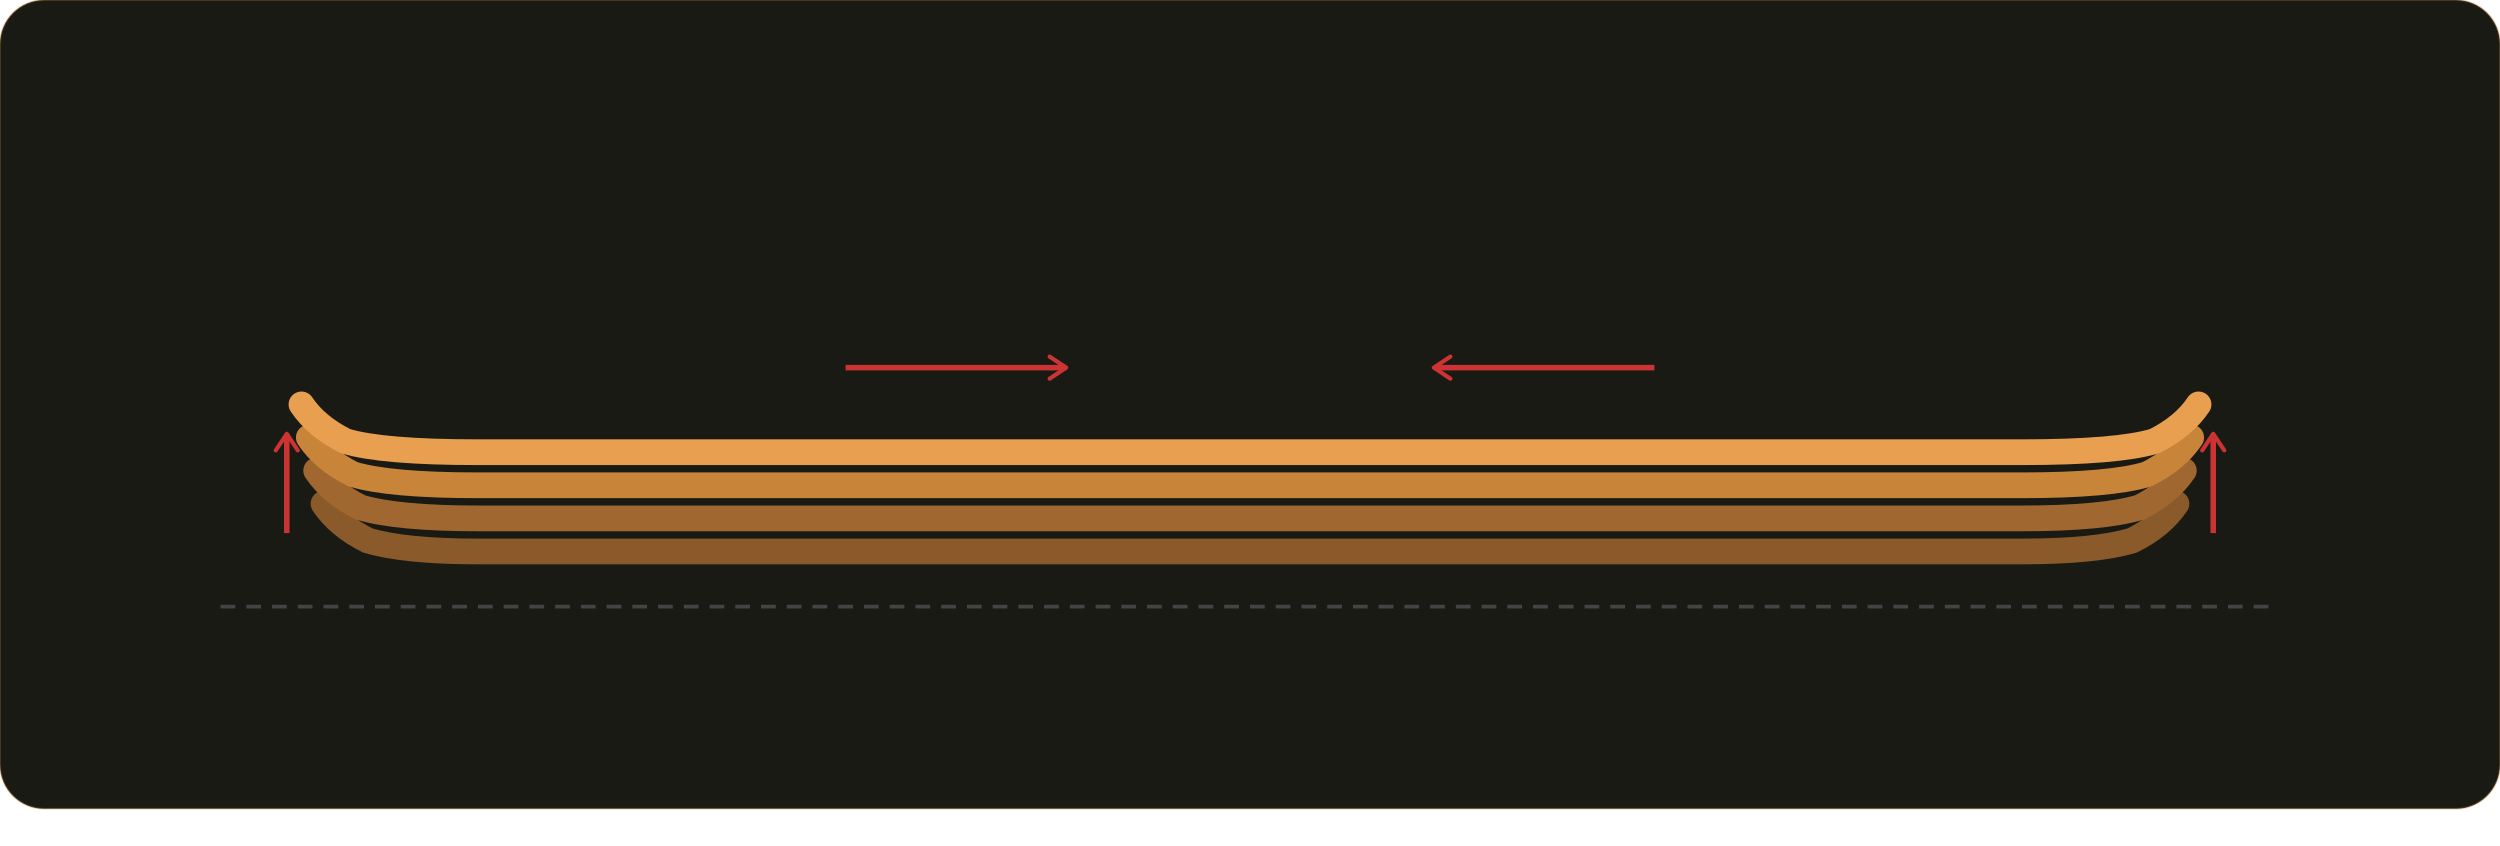
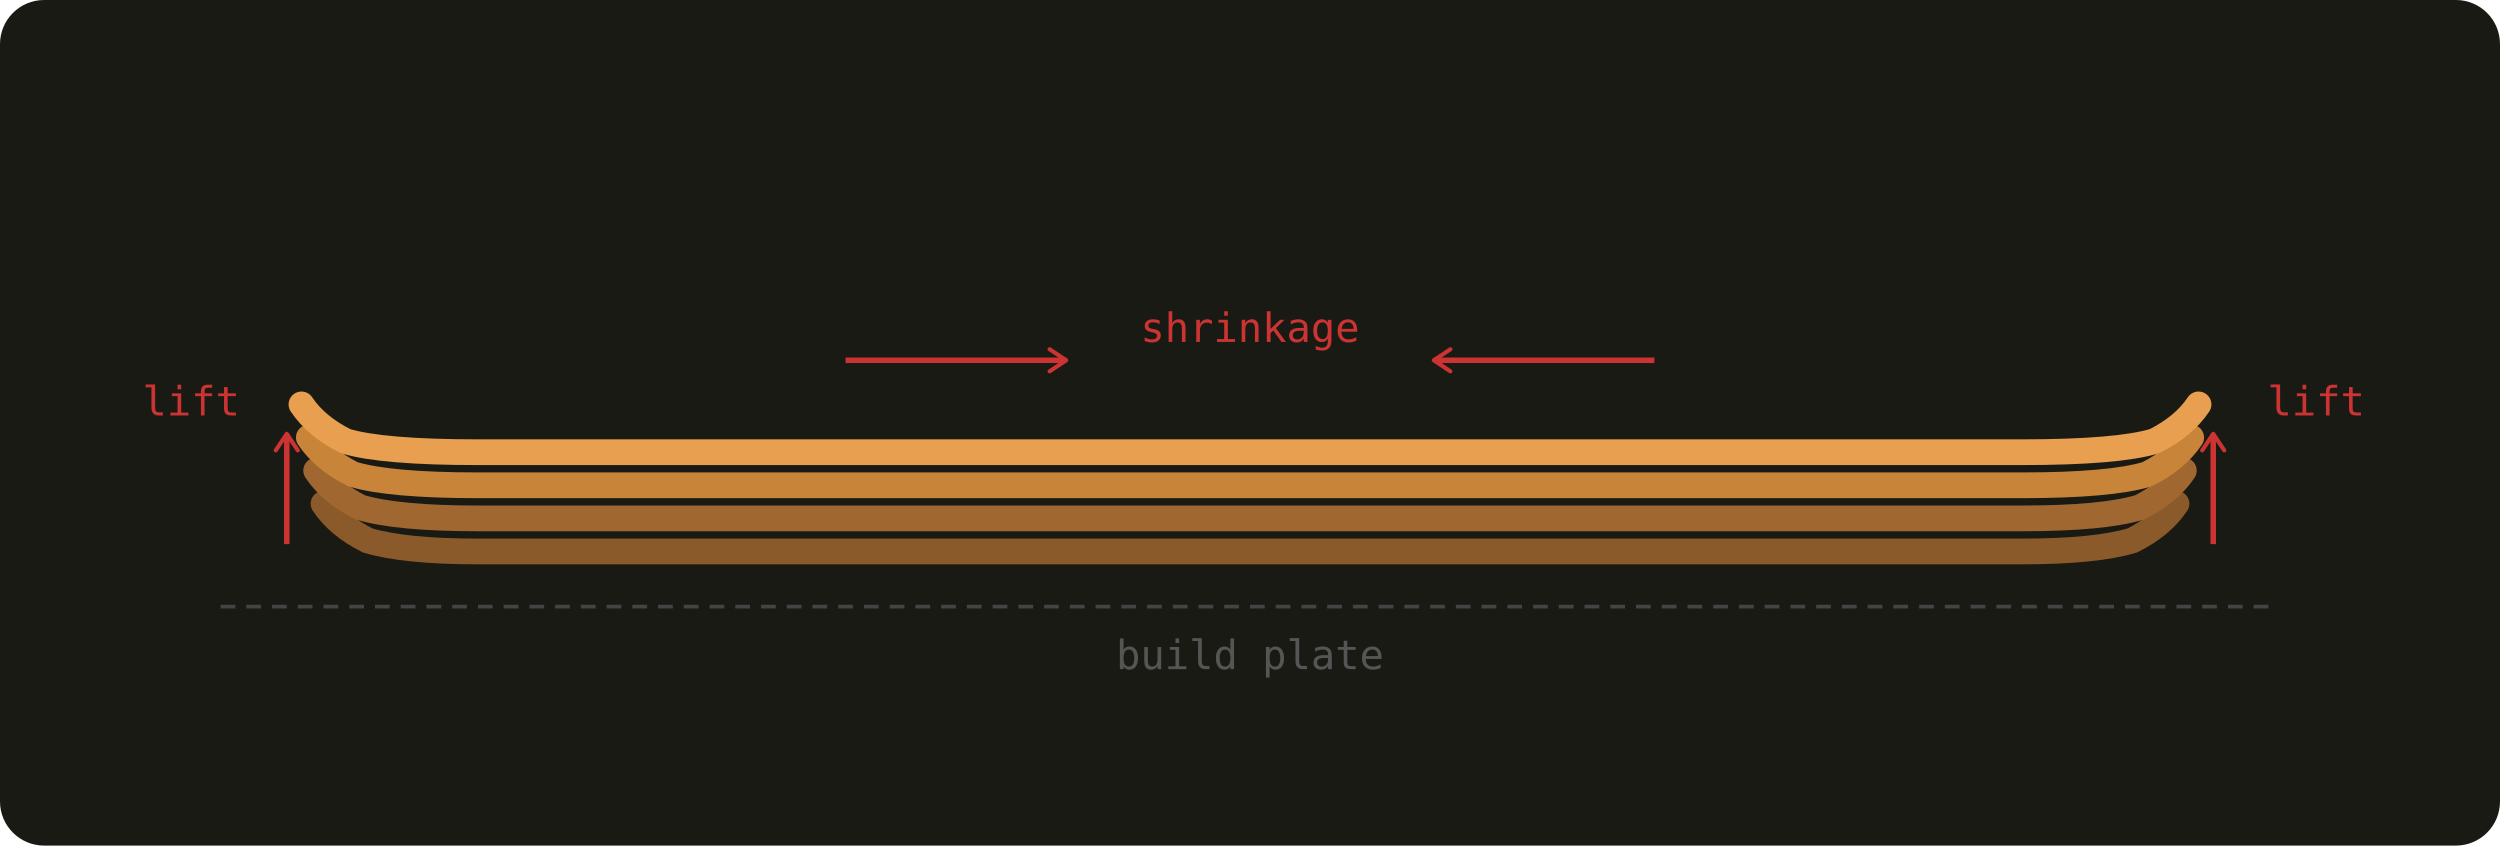
<svg xmlns="http://www.w3.org/2000/svg" width="100%" viewBox="0 0 680 230" role="img">
  <defs>
    <marker id="arr" viewBox="0 0 10 10" refX="8" refY="5" markerWidth="5" markerHeight="5" orient="auto-start-reverse">
-       <path d="M2 1L8 5L2 9" fill="none" stroke="context-stroke" stroke-width="1.5" stroke-linecap="round" stroke-linejoin="round" />
+       <path d="M2 1L8 5L2 9" fill="none" stroke="#cc3333" stroke-width="1.5" stroke-linecap="round" stroke-linejoin="round" />
    </marker>
  </defs>
-   <rect x="0" y="0" width="680" height="220" rx="12" fill="#1a1a14" stroke="#c8853a" stroke-width="0.5" stroke-opacity="0.3" style="fill:rgb(26, 26, 20);stroke:rgb(200, 133, 58);color:rgb(0, 0, 0);stroke-width:0.5px;stroke-linecap:butt;stroke-linejoin:miter;opacity:1;font-family:&quot;Anthropic Sans&quot;, -apple-system, &quot;system-ui&quot;, &quot;Segoe UI&quot;, sans-serif;font-size:16px;font-weight:400;text-anchor:start;dominant-baseline:auto" />
-   <line x1="60" y1="165" x2="620" y2="165" stroke="#444" stroke-width="1" stroke-dasharray="4 3" style="fill:rgb(0, 0, 0);stroke:rgb(68, 68, 68);color:rgb(0, 0, 0);stroke-width:1px;stroke-dasharray:4px, 3px;stroke-linecap:butt;stroke-linejoin:miter;opacity:1;font-family:&quot;Anthropic Sans&quot;, -apple-system, &quot;system-ui&quot;, &quot;Segoe UI&quot;, sans-serif;font-size:16px;font-weight:400;text-anchor:start;dominant-baseline:auto" />
-   <path d="M88 137 Q92 143 100 147 Q110 150 130 150 L550 150 Q570 150 580 147 Q588 143 592 137" fill="none" stroke="#8a5a2a" stroke-width="7" stroke-linecap="round" style="fill:none;stroke:rgb(138, 90, 42);color:rgb(0, 0, 0);stroke-width:7px;stroke-linecap:round;stroke-linejoin:miter;opacity:1;font-family:&quot;Anthropic Sans&quot;, -apple-system, &quot;system-ui&quot;, &quot;Segoe UI&quot;, sans-serif;font-size:16px;font-weight:400;text-anchor:start;dominant-baseline:auto" />
-   <path d="M86 128 Q90 134 98 138 Q108 141 130 141 L550 141 Q572 141 582 138 Q590 134 594 128" fill="none" stroke="#a06830" stroke-width="7" stroke-linecap="round" style="fill:none;stroke:rgb(160, 104, 48);color:rgb(0, 0, 0);stroke-width:7px;stroke-linecap:round;stroke-linejoin:miter;opacity:1;font-family:&quot;Anthropic Sans&quot;, -apple-system, &quot;system-ui&quot;, &quot;Segoe UI&quot;, sans-serif;font-size:16px;font-weight:400;text-anchor:start;dominant-baseline:auto" />
-   <path d="M84 119 Q88 125 96 129 Q106 132 130 132 L550 132 Q574 132 584 129 Q592 125 596 119" fill="none" stroke="#c8853a" stroke-width="7" stroke-linecap="round" style="fill:none;stroke:rgb(200, 133, 58);color:rgb(0, 0, 0);stroke-width:7px;stroke-linecap:round;stroke-linejoin:miter;opacity:1;font-family:&quot;Anthropic Sans&quot;, -apple-system, &quot;system-ui&quot;, &quot;Segoe UI&quot;, sans-serif;font-size:16px;font-weight:400;text-anchor:start;dominant-baseline:auto" />
-   <path d="M82 110 Q86 116 94 120 Q104 123 130 123 L550 123 Q576 123 586 120 Q594 116 598 110" fill="none" stroke="#e8a050" stroke-width="7" stroke-linecap="round" style="fill:none;stroke:rgb(232, 160, 80);color:rgb(0, 0, 0);stroke-width:7px;stroke-linecap:round;stroke-linejoin:miter;opacity:1;font-family:&quot;Anthropic Sans&quot;, -apple-system, &quot;system-ui&quot;, &quot;Segoe UI&quot;, sans-serif;font-size:16px;font-weight:400;text-anchor:start;dominant-baseline:auto" />
-   <line x1="230" y1="100" x2="290" y2="100" stroke="#cc3333" stroke-width="1.5" marker-end="url(#arr)" style="fill:rgb(0, 0, 0);stroke:rgb(204, 51, 51);color:rgb(0, 0, 0);stroke-width:1.5px;stroke-linecap:butt;stroke-linejoin:miter;opacity:1;font-family:&quot;Anthropic Sans&quot;, -apple-system, &quot;system-ui&quot;, &quot;Segoe UI&quot;, sans-serif;font-size:16px;font-weight:400;text-anchor:start;dominant-baseline:auto" />
-   <line x1="450" y1="100" x2="390" y2="100" stroke="#cc3333" stroke-width="1.5" marker-end="url(#arr)" style="fill:rgb(0, 0, 0);stroke:rgb(204, 51, 51);color:rgb(0, 0, 0);stroke-width:1.5px;stroke-linecap:butt;stroke-linejoin:miter;opacity:1;font-family:&quot;Anthropic Sans&quot;, -apple-system, &quot;system-ui&quot;, &quot;Segoe UI&quot;, sans-serif;font-size:16px;font-weight:400;text-anchor:start;dominant-baseline:auto" />
-   <line x1="78" y1="145" x2="78" y2="118" stroke="#cc3333" stroke-width="1.5" marker-end="url(#arr)" style="fill:rgb(0, 0, 0);stroke:rgb(204, 51, 51);color:rgb(0, 0, 0);stroke-width:1.5px;stroke-linecap:butt;stroke-linejoin:miter;opacity:1;font-family:&quot;Anthropic Sans&quot;, -apple-system, &quot;system-ui&quot;, &quot;Segoe UI&quot;, sans-serif;font-size:16px;font-weight:400;text-anchor:start;dominant-baseline:auto" />
-   <line x1="602" y1="145" x2="602" y2="118" stroke="#cc3333" stroke-width="1.5" marker-end="url(#arr)" style="fill:rgb(0, 0, 0);stroke:rgb(204, 51, 51);color:rgb(0, 0, 0);stroke-width:1.5px;stroke-linecap:butt;stroke-linejoin:miter;opacity:1;font-family:&quot;Anthropic Sans&quot;, -apple-system, &quot;system-ui&quot;, &quot;Segoe UI&quot;, sans-serif;font-size:16px;font-weight:400;text-anchor:start;dominant-baseline:auto" />
+   <rect width="680" height="230" rx="12" fill="#1a1a14" />
+   <line x1="60" y1="165" x2="620" y2="165" stroke="#444" stroke-width="1" stroke-dasharray="4 3" />
+   <text x="340" y="182" text-anchor="middle" font-family="monospace" font-size="11" fill="#555">build plate</text>
+   <path d="M88 137 Q92 143 100 147 Q110 150 130 150 L550 150 Q570 150 580 147 Q588 143 592 137" fill="none" stroke="#8a5a2a" stroke-width="7" stroke-linecap="round" />
+   <path d="M86 128 Q90 134 98 138 Q108 141 130 141 L550 141 Q572 141 582 138 Q590 134 594 128" fill="none" stroke="#a06830" stroke-width="7" stroke-linecap="round" />
+   <path d="M84 119 Q88 125 96 129 Q106 132 130 132 L550 132 Q574 132 584 129 Q592 125 596 119" fill="none" stroke="#c8853a" stroke-width="7" stroke-linecap="round" />
+   <path d="M82 110 Q86 116 94 120 Q104 123 130 123 L550 123 Q576 123 586 120 Q594 116 598 110" fill="none" stroke="#e8a050" stroke-width="7" stroke-linecap="round" />
+   <line x1="230" y1="98" x2="290" y2="98" stroke="#cc3333" stroke-width="1.5" marker-end="url(#arr)" />
+   <line x1="450" y1="98" x2="390" y2="98" stroke="#cc3333" stroke-width="1.5" marker-end="url(#arr)" />
+   <text x="340" y="93" text-anchor="middle" font-family="monospace" font-size="11" fill="#cc3333">shrinkage</text>
+   <line x1="78" y1="148" x2="78" y2="118" stroke="#cc3333" stroke-width="1.5" marker-end="url(#arr)" />
+   <line x1="602" y1="148" x2="602" y2="118" stroke="#cc3333" stroke-width="1.5" marker-end="url(#arr)" />
+   <text x="52" y="113" text-anchor="middle" font-family="monospace" font-size="11" fill="#cc3333">lift</text>
+   <text x="630" y="113" text-anchor="middle" font-family="monospace" font-size="11" fill="#cc3333">lift</text>
</svg>
